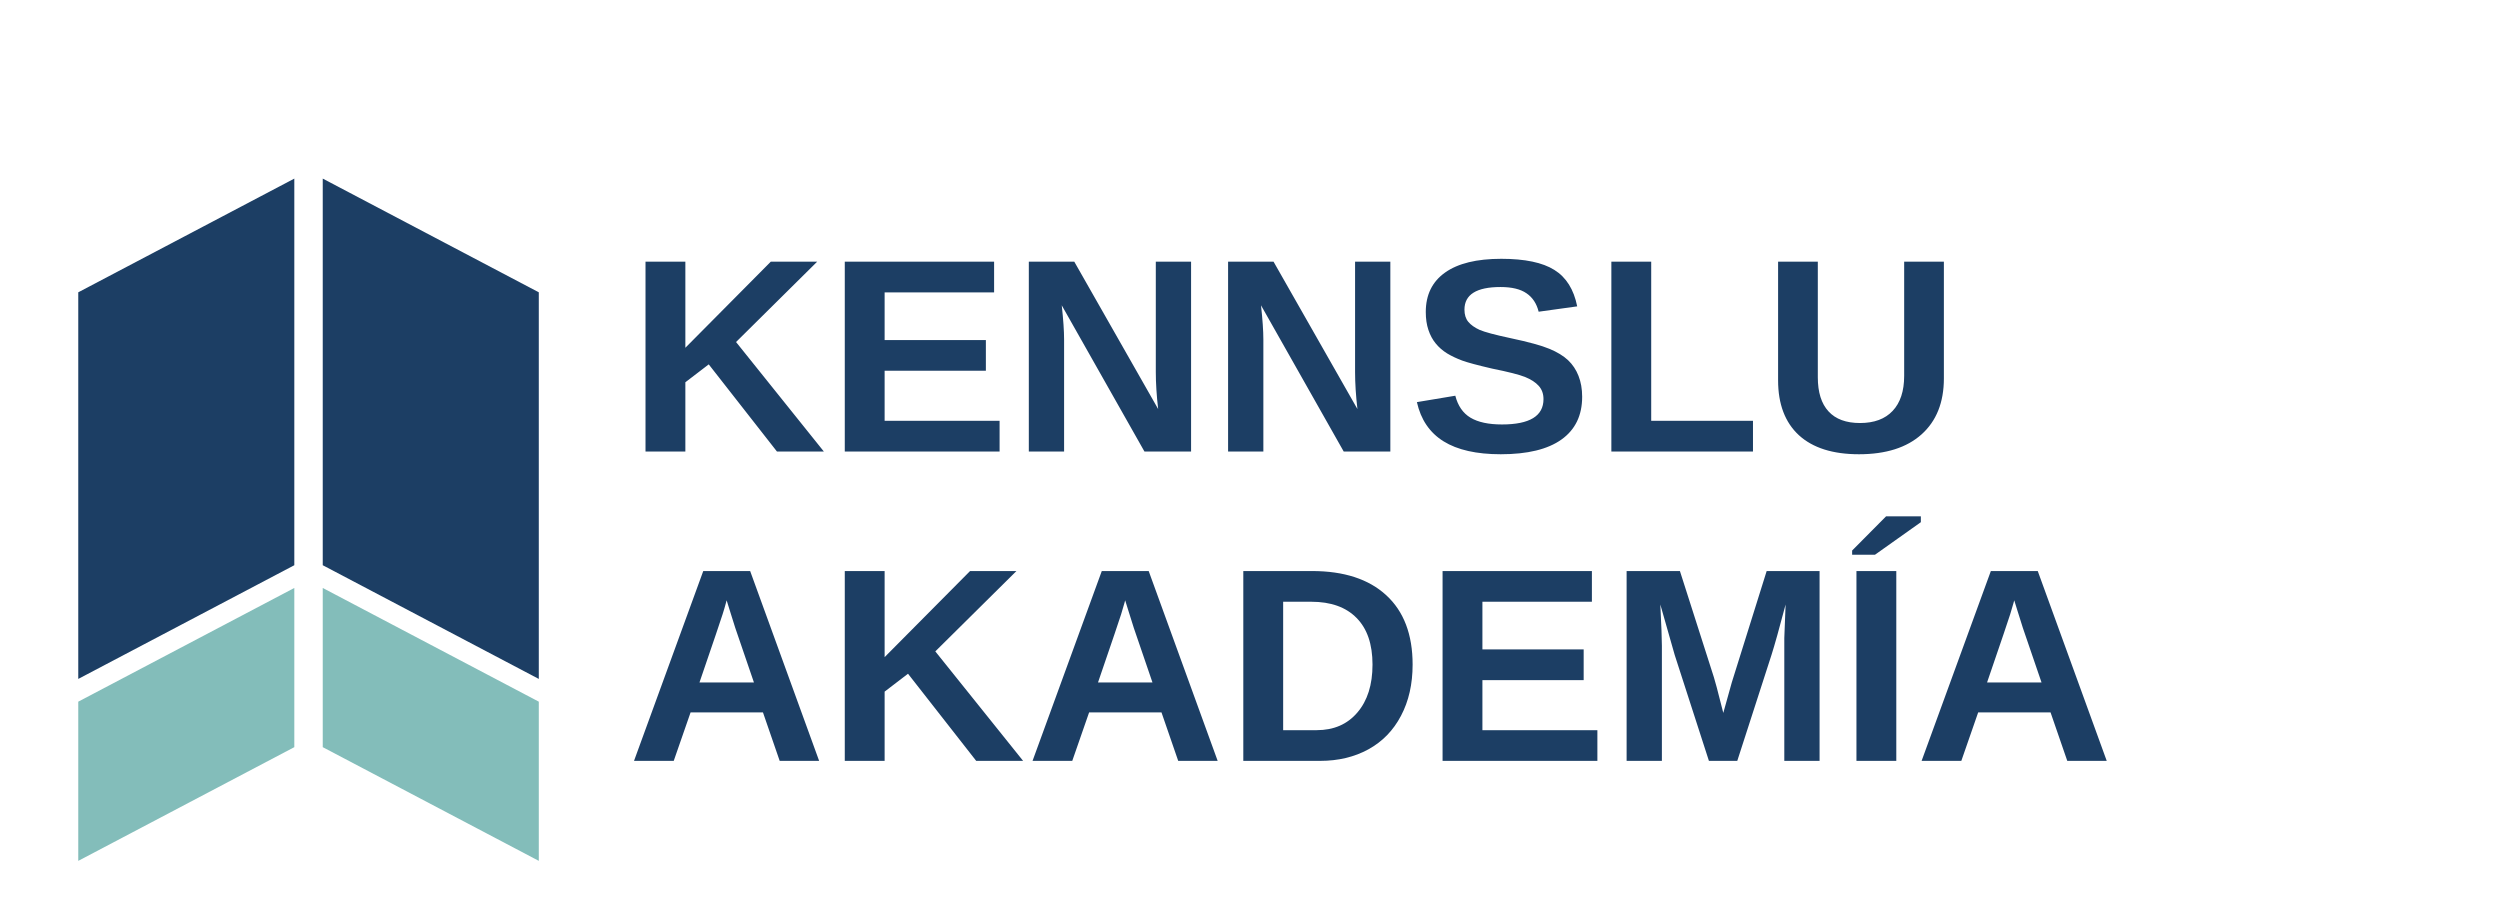
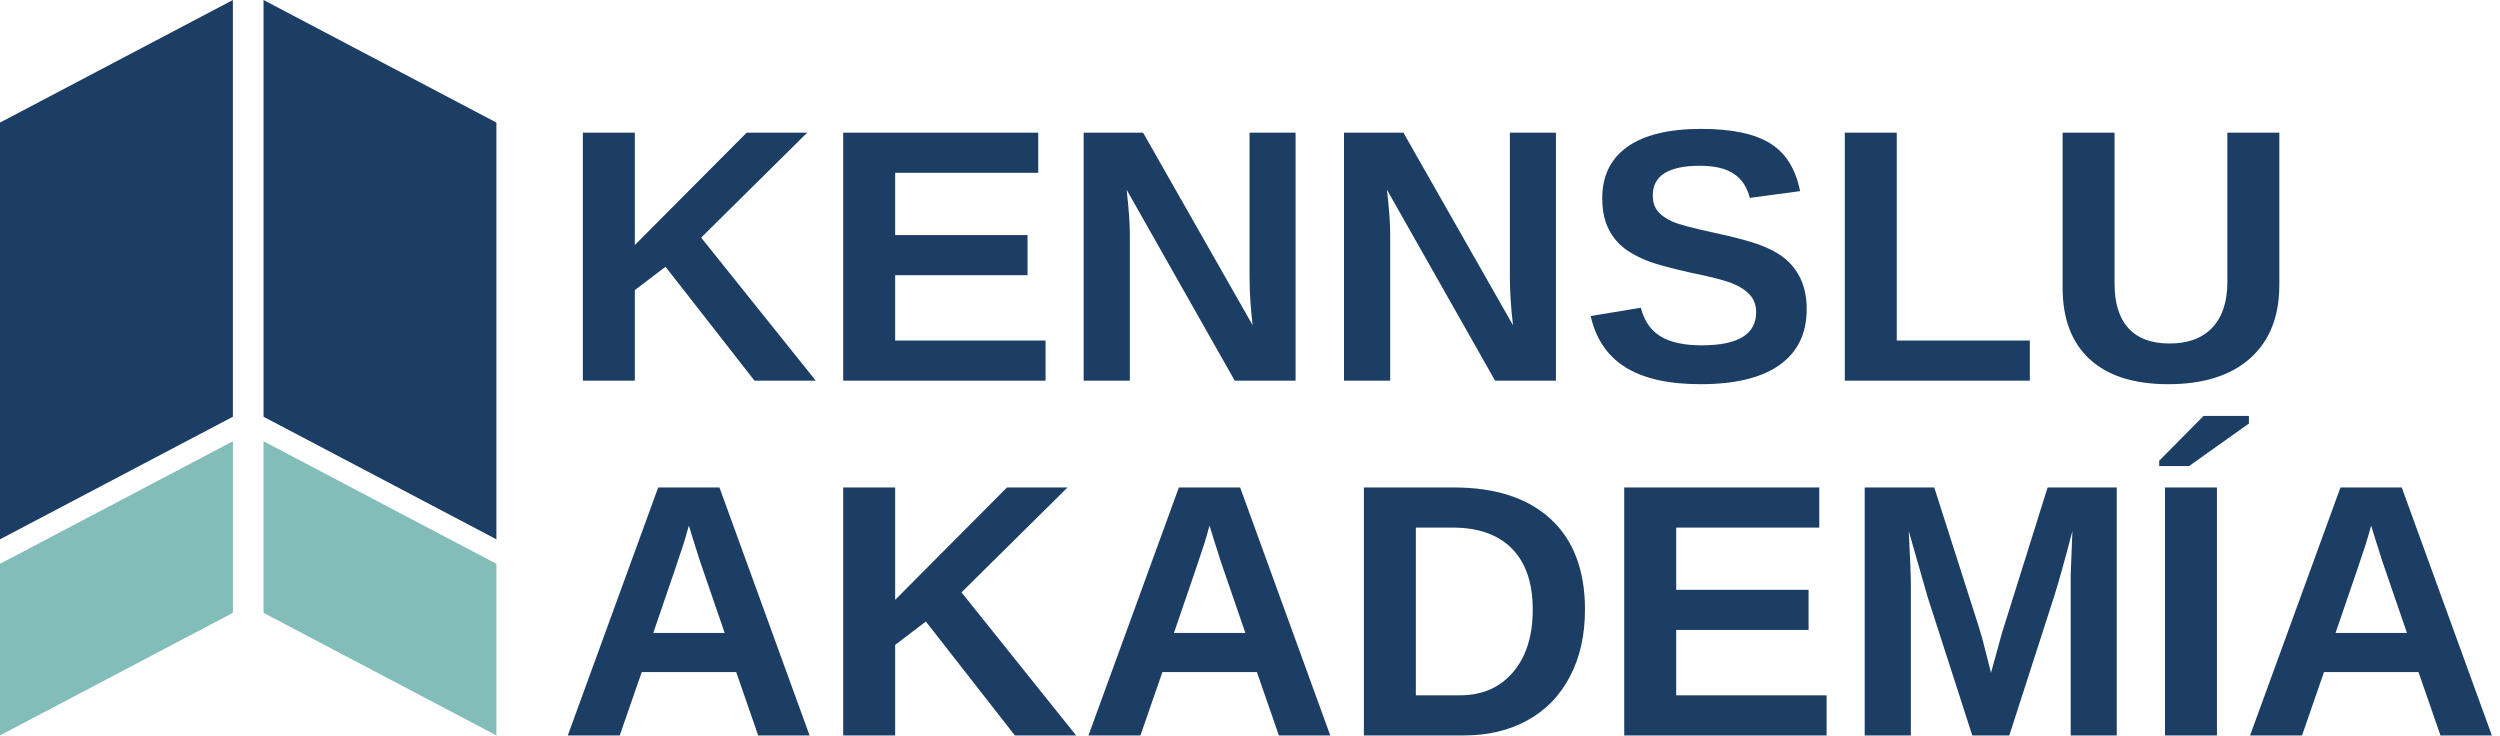
- <svg xmlns="http://www.w3.org/2000/svg" width="299" height="108" viewBox="0 0 299 108" role="img" aria-labelledby="logo-title">
-   <svg x="8" y="20" width="57.8" height="86.36" viewBox="0 0 85 127" aria-hidden="true">
-     <path fill="#1c3e64" d="M45 2 L45 70 L83 90 L83 22 Z" />
-     <path fill="#1c3e64" d="M40 2 L40 70 L2 90 L2 22 Z" />
-     <path fill="#83bdba" d="M45 74 L45 102 L83 122 L83 94 Z" />
-     <path fill="#83bdba" d="M40 74 L40 102 L2 122 L2 94 Z" />
-   </svg>
-   <g fill="#1c3e64" font-family="Arial, Helvetica, sans-serif" font-weight="700">
-     <text x="75" y="54" font-size="33px">KENNSLU</text>
-     <text x="75" y="91" font-size="33px">AKADEMÍA</text>
+ <svg xmlns="http://www.w3.org/2000/svg" width="277.391" height="81.6" viewBox="0 0 277.391 81.6" role="img" aria-labelledby="t" version="1.1" id="svg17">
+   <defs id="defs21" />
+   <g transform="matrix(0.68,0,0,0.68,-1.36,-1.36)" id="g11">
+     <path fill="#1c3e64" d="M 45,2 V 70 L 83,90 V 22 Z" id="path3" />
+     <path fill="#1c3e64" d="M 40,2 V 70 L 2,90 V 22 Z" id="path5" />
+     <path fill="#83bdba" d="m 45,74 v 28 l 38,20 V 94 Z" id="path7" />
+     <path fill="#83bdba" d="m 40,74 v 28 L 2,122 V 94 Z" id="path9" />
+   </g>
+   <g fill="#1c3e64" font-family="Arial, Helvetica, sans-serif" font-weight="700" id="g15">
+     <text id="a" x="62" y="42.24" font-size="40px">KENNSLU</text>
+     <text id="b" x="62" y="81.6" font-size="40px">AKADEMÍA</text>
  </g>
</svg>
